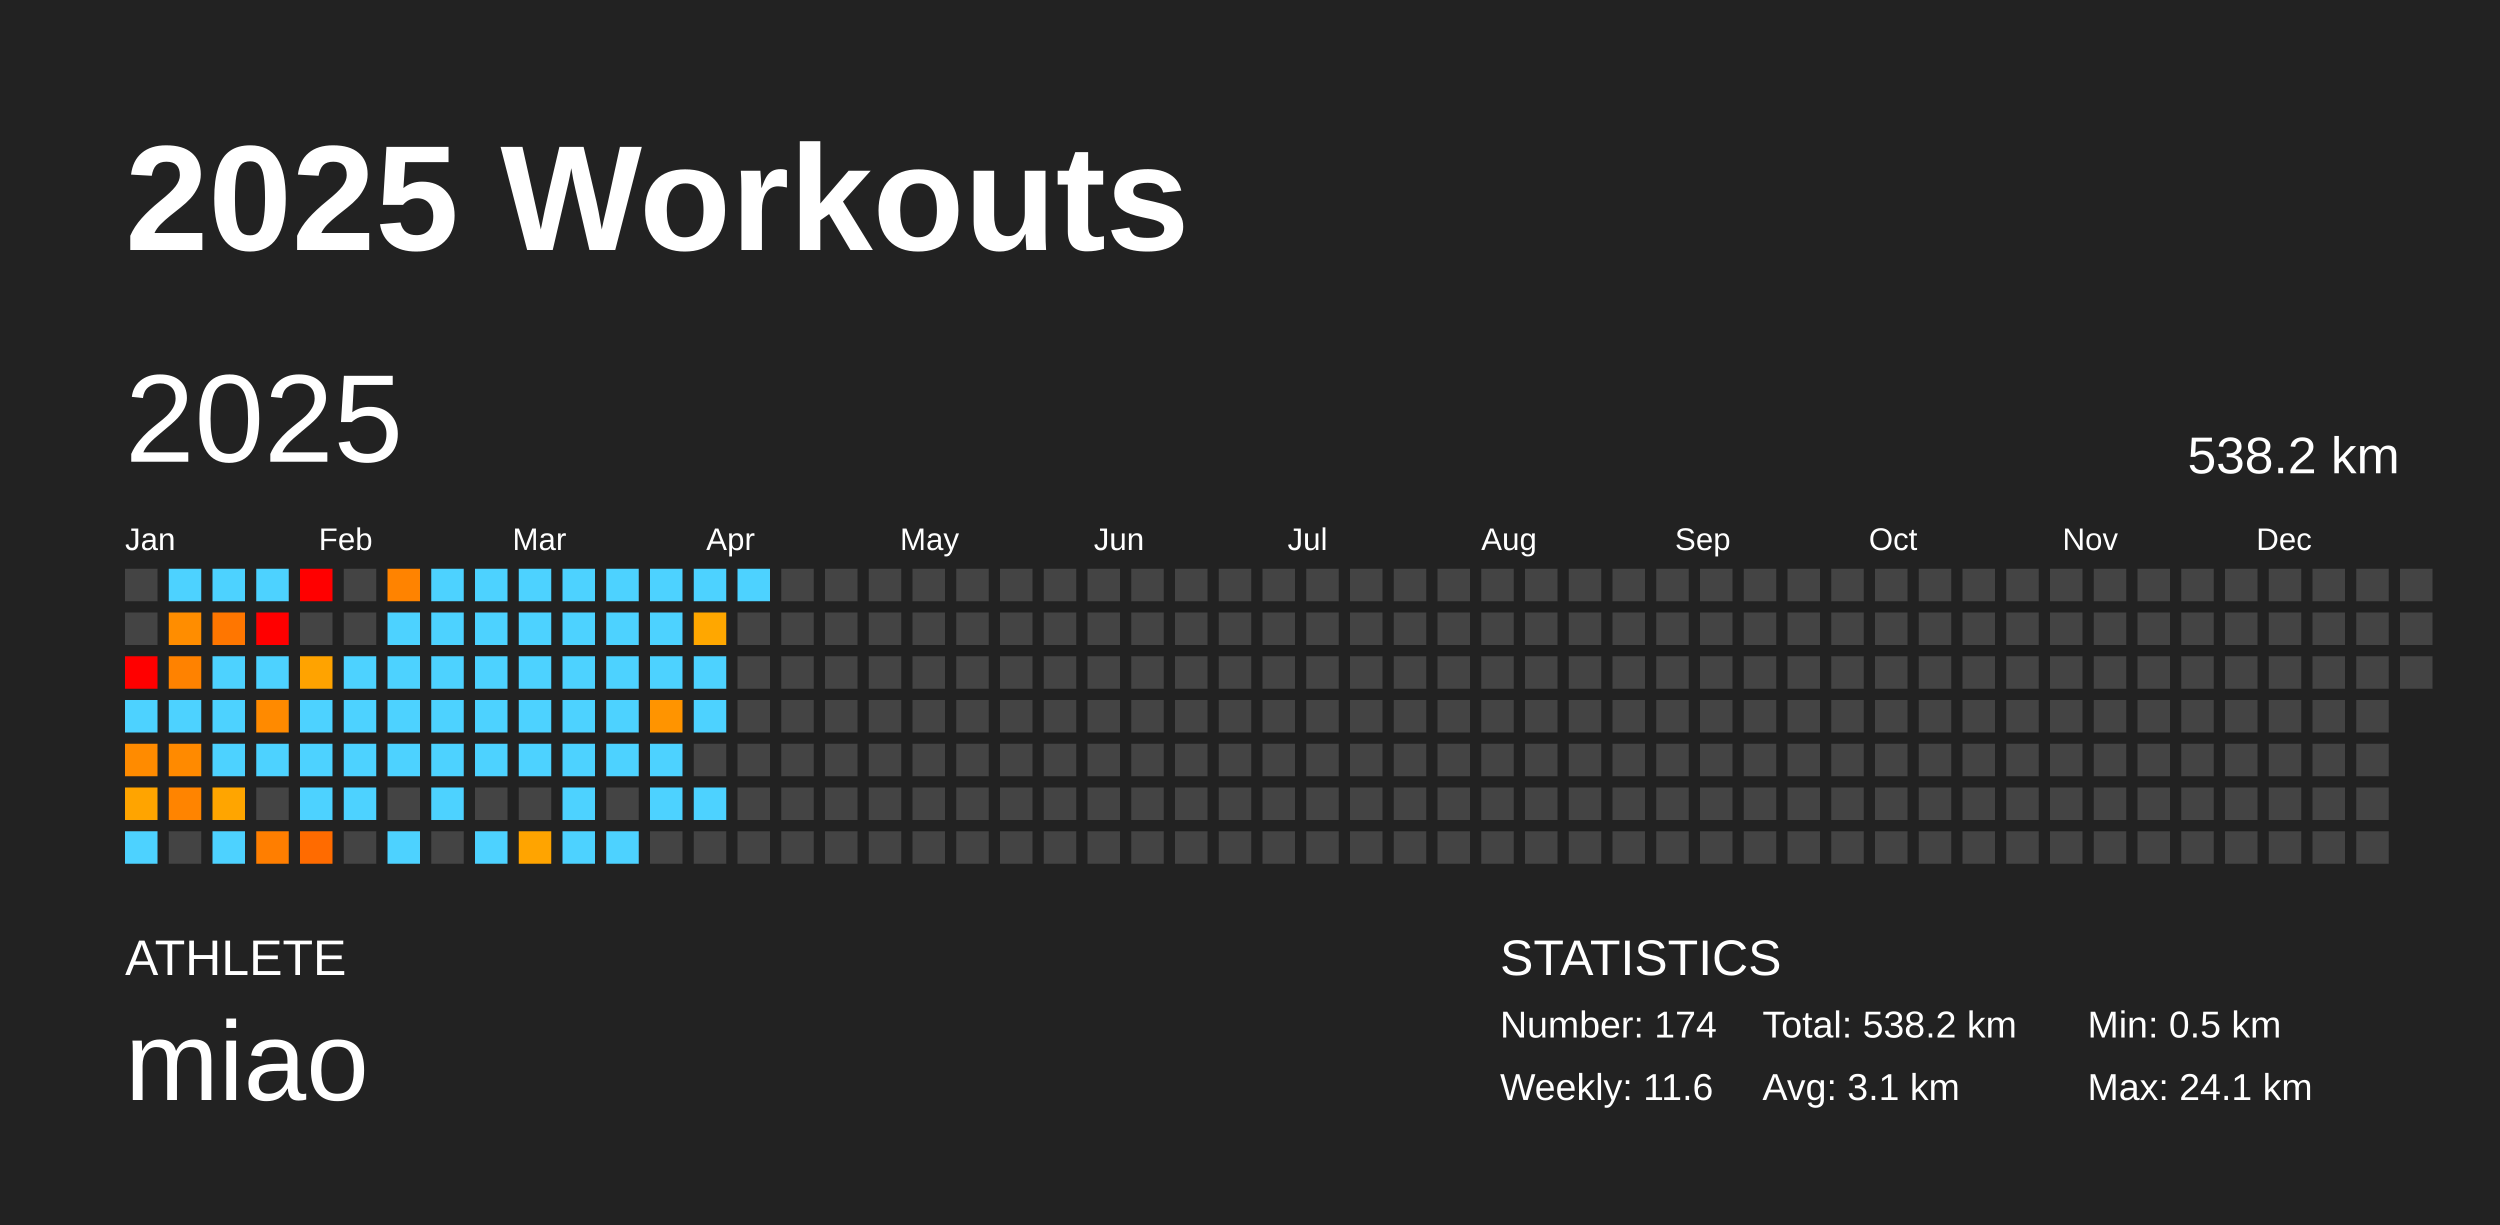
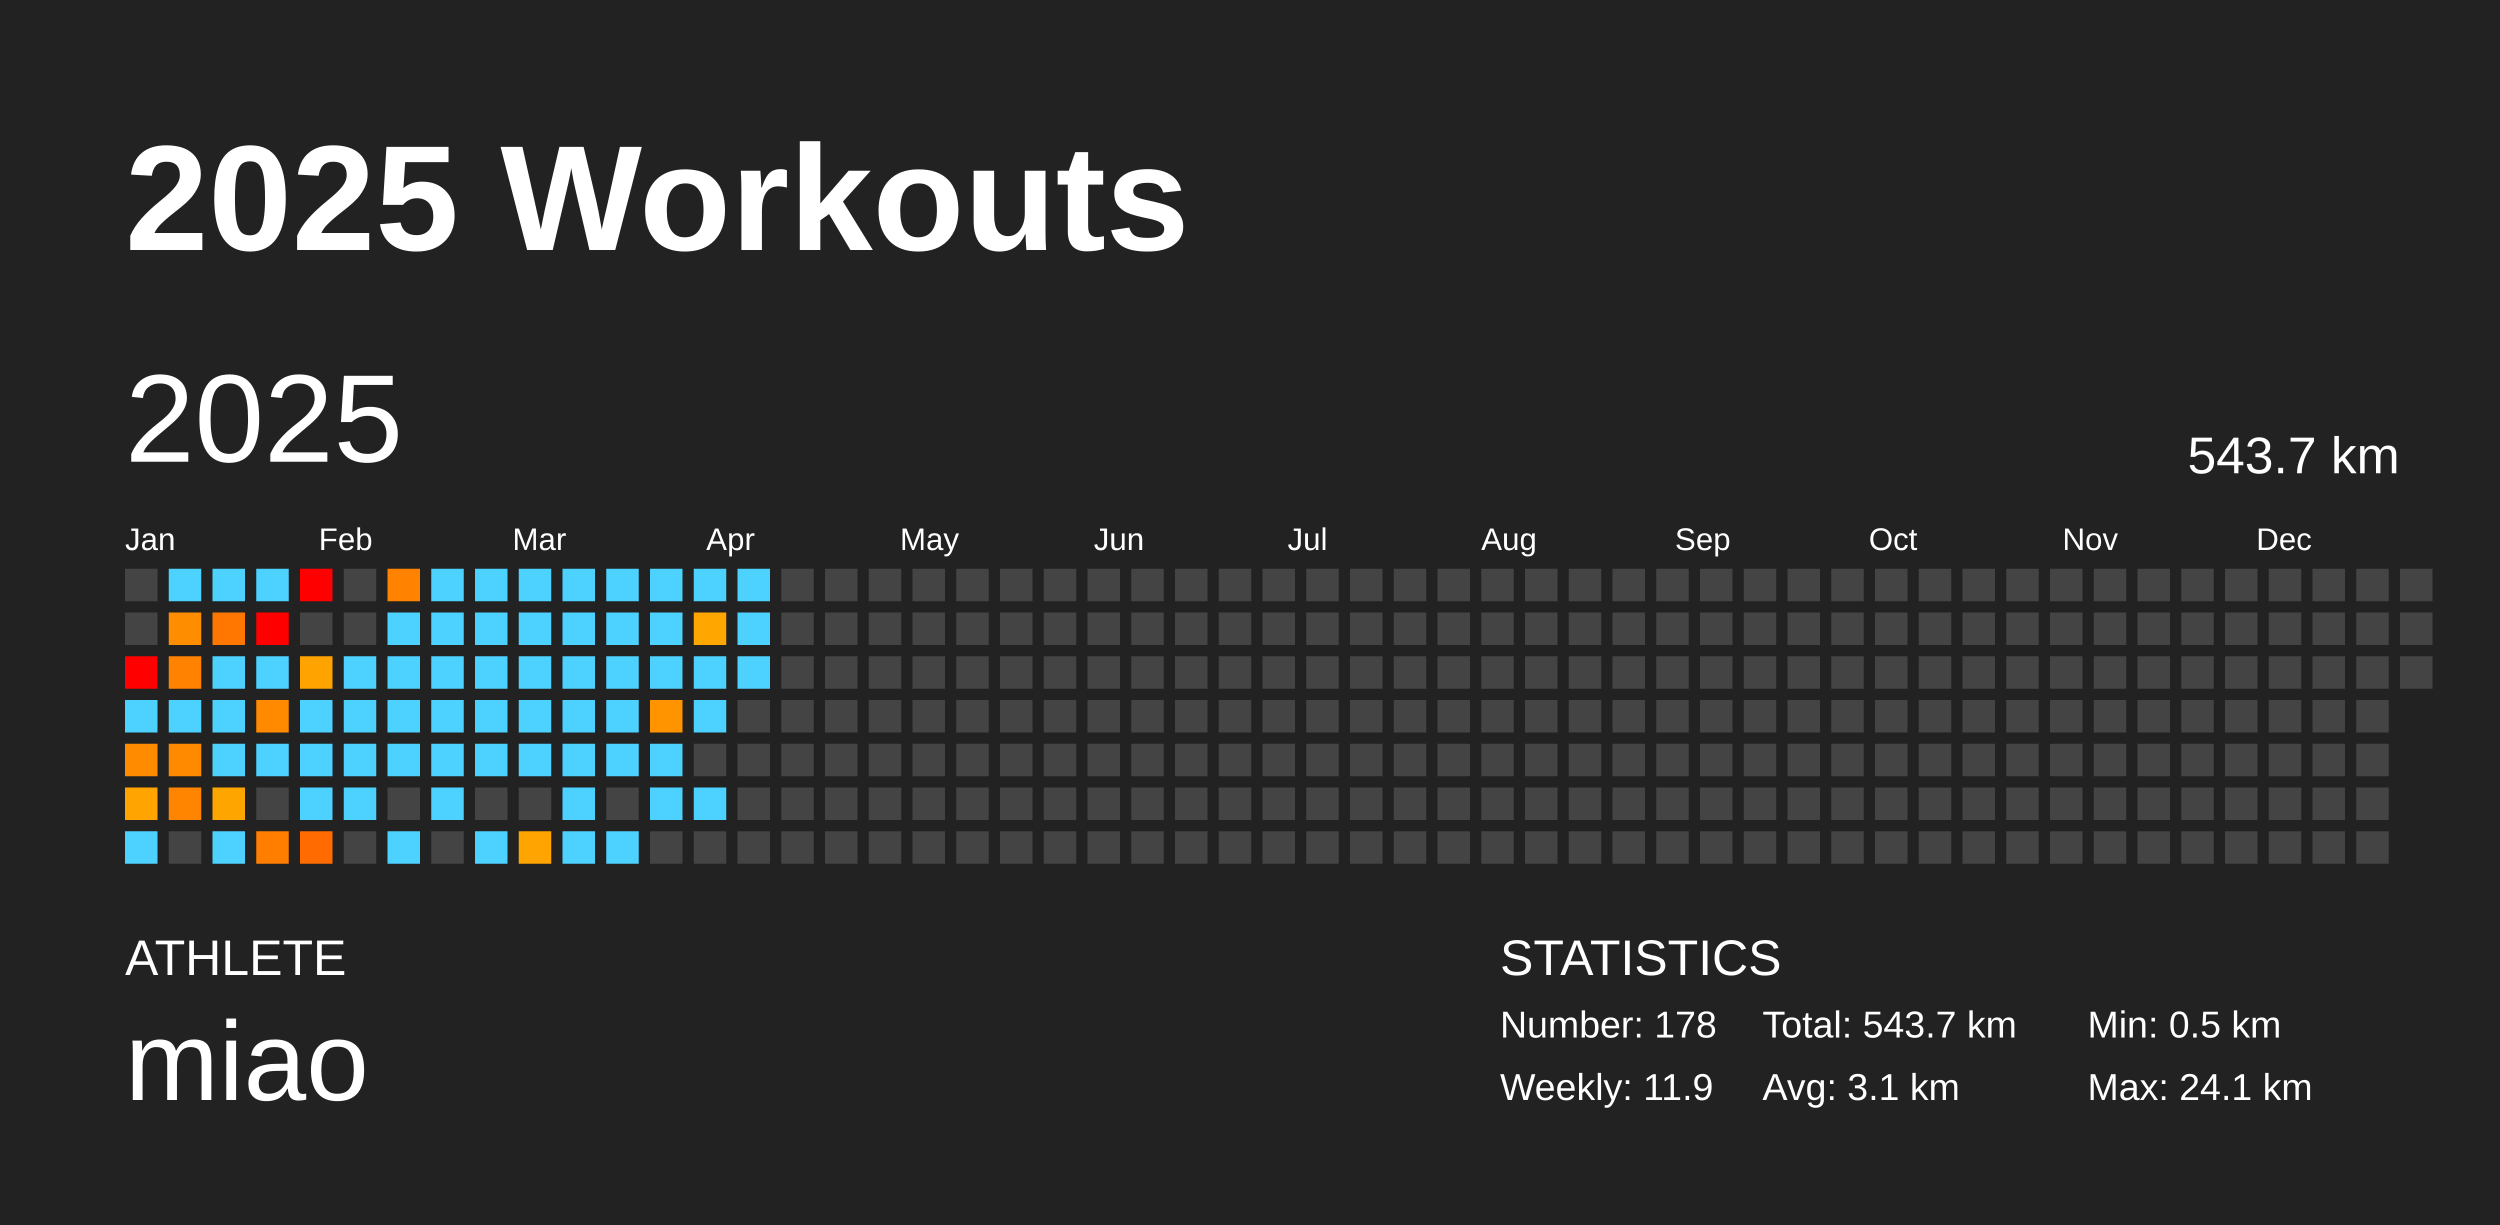
<svg xmlns="http://www.w3.org/2000/svg" baseProfile="full" height="98mm" version="1.1" viewBox="0,0,200,98" width="200mm">
  <defs />
  <rect fill="#222222" height="98" width="200" x="0" y="0" />
  <text fill="#FFFFFF" style="font-size:12px; font-family:Arial; font-weight:bold;" x="10" y="20">2025 Workouts</text>
  <text fill="#FFFFFF" style="font-size:4px; font-family:Arial" x="10" y="78">ATHLETE</text>
  <text fill="#FFFFFF" style="font-size:9px; font-family:Arial" x="10" y="88">miao</text>
  <text fill="#FFFFFF" style="font-size:4px; font-family:Arial" x="120" y="78">STATISTICS</text>
-   <text fill="#FFFFFF" style="font-size:3px; font-family:Arial" x="120" y="83">Number: 174</text>
-   <text fill="#FFFFFF" style="font-size:3px; font-family:Arial" x="120" y="88">Weekly: 11.6</text>
-   <text fill="#FFFFFF" style="font-size:3px; font-family:Arial" x="141" y="83">Total: 538.2 km</text>
+   <text fill="#FFFFFF" style="font-size:3px; font-family:Arial" x="120" y="83">Number: 178</text>
+   <text fill="#FFFFFF" style="font-size:3px; font-family:Arial" x="120" y="88">Weekly: 11.9</text>
+   <text fill="#FFFFFF" style="font-size:3px; font-family:Arial" x="141" y="83">Total: 543.7 km</text>
  <text fill="#FFFFFF" style="font-size:3px; font-family:Arial" x="141" y="88">Avg: 3.1 km</text>
  <text fill="#FFFFFF" style="font-size:3px; font-family:Arial" x="167" y="83">Min: 0.5 km</text>
  <text fill="#FFFFFF" style="font-size:3px; font-family:Arial" x="167" y="88">Max: 24.1 km</text>
  <text dominant-baseline="hanging" fill="#FFFFFF" style="font-size:10.0px; font-family:Arial;" x="10" y="30">2025</text>
-   <text dominant-baseline="hanging" fill="#FFFFFF" style="font-size:4.125px; font-family:Arial;" x="175" y="35">538.2 km</text>
+   <text dominant-baseline="hanging" fill="#FFFFFF" style="font-size:4.125px; font-family:Arial;" x="175" y="35">543.7 km</text>
  <text fill="#FFFFFF" style="font-size:2.5px; font-family:Arial" x="10.0" y="44">Jan</text>
  <text fill="#FFFFFF" style="font-size:2.5px; font-family:Arial" x="25.5" y="44">Feb</text>
  <text fill="#FFFFFF" style="font-size:2.5px; font-family:Arial" x="41.0" y="44">Mar</text>
  <text fill="#FFFFFF" style="font-size:2.5px; font-family:Arial" x="56.5" y="44">Apr</text>
  <text fill="#FFFFFF" style="font-size:2.5px; font-family:Arial" x="72.0" y="44">May</text>
  <text fill="#FFFFFF" style="font-size:2.5px; font-family:Arial" x="87.5" y="44">Jun</text>
  <text fill="#FFFFFF" style="font-size:2.5px; font-family:Arial" x="103.0" y="44">Jul</text>
  <text fill="#FFFFFF" style="font-size:2.5px; font-family:Arial" x="118.5" y="44">Aug</text>
  <text fill="#FFFFFF" style="font-size:2.5px; font-family:Arial" x="134.0" y="44">Sep</text>
  <text fill="#FFFFFF" style="font-size:2.5px; font-family:Arial" x="149.5" y="44">Oct</text>
  <text fill="#FFFFFF" style="font-size:2.5px; font-family:Arial" x="165.0" y="44">Nov</text>
  <text fill="#FFFFFF" style="font-size:2.5px; font-family:Arial" x="180.5" y="44">Dec</text>
  <rect fill="#444444" height="2.6" width="2.6" x="10.0" y="45.5" />
  <rect fill="#444444" height="2.6" width="2.6" x="10.0" y="49.0" />
  <rect fill="red" height="2.6" width="2.6" x="10.0" y="52.5" />
  <rect fill="#4dd2ff" height="2.6" width="2.6" x="10.0" y="56.0" />
  <rect fill="#ff8b00" height="2.6" width="2.6" x="10.0" y="59.5" />
  <rect fill="#ffa400" height="2.6" width="2.6" x="10.0" y="63.0" />
  <rect fill="#4dd2ff" height="2.6" width="2.6" x="10.0" y="66.5" />
  <rect fill="#4dd2ff" height="2.6" width="2.6" x="13.5" y="45.5" />
  <rect fill="#ff8d00" height="2.6" width="2.6" x="13.5" y="49.0" />
  <rect fill="#ff8200" height="2.6" width="2.6" x="13.5" y="52.5" />
  <rect fill="#4dd2ff" height="2.6" width="2.6" x="13.5" y="56.0" />
  <rect fill="#ff8a00" height="2.6" width="2.6" x="13.5" y="59.5" />
  <rect fill="#ff8400" height="2.6" width="2.6" x="13.5" y="63.0" />
  <rect fill="#444444" height="2.6" width="2.6" x="13.5" y="66.5" />
  <rect fill="#4dd2ff" height="2.6" width="2.6" x="17.0" y="45.5" />
  <rect fill="#ff7600" height="2.6" width="2.6" x="17.0" y="49.0" />
  <rect fill="#4dd2ff" height="2.6" width="2.6" x="17.0" y="52.5" />
  <rect fill="#4dd2ff" height="2.6" width="2.6" x="17.0" y="56.0" />
  <rect fill="#4dd2ff" height="2.6" width="2.6" x="17.0" y="59.5" />
  <rect fill="#ffa500" height="2.6" width="2.6" x="17.0" y="63.0" />
  <rect fill="#4dd2ff" height="2.6" width="2.6" x="17.0" y="66.5" />
  <rect fill="#4dd2ff" height="2.6" width="2.6" x="20.5" y="45.5" />
  <rect fill="red" height="2.6" width="2.6" x="20.5" y="49.0" />
  <rect fill="#4dd2ff" height="2.6" width="2.6" x="20.5" y="52.5" />
  <rect fill="#ff8a00" height="2.6" width="2.6" x="20.5" y="56.0" />
  <rect fill="#4dd2ff" height="2.6" width="2.6" x="20.5" y="59.5" />
  <rect fill="#444444" height="2.6" width="2.6" x="20.5" y="63.0" />
  <rect fill="#ff7e00" height="2.6" width="2.6" x="20.5" y="66.5" />
  <rect fill="red" height="2.6" width="2.6" x="24.0" y="45.5" />
  <rect fill="#444444" height="2.6" width="2.6" x="24.0" y="49.0" />
  <rect fill="#ffa300" height="2.6" width="2.6" x="24.0" y="52.5" />
  <rect fill="#4dd2ff" height="2.6" width="2.6" x="24.0" y="56.0" />
  <rect fill="#4dd2ff" height="2.6" width="2.6" x="24.0" y="59.5" />
  <rect fill="#4dd2ff" height="2.6" width="2.6" x="24.0" y="63.0" />
  <rect fill="#ff6b00" height="2.6" width="2.6" x="24.0" y="66.5" />
  <rect fill="#444444" height="2.6" width="2.6" x="27.5" y="45.5" />
  <rect fill="#444444" height="2.6" width="2.6" x="27.5" y="49.0" />
  <rect fill="#4dd2ff" height="2.6" width="2.6" x="27.5" y="52.5" />
  <rect fill="#4dd2ff" height="2.6" width="2.6" x="27.5" y="56.0" />
  <rect fill="#4dd2ff" height="2.6" width="2.6" x="27.5" y="59.5" />
  <rect fill="#4dd2ff" height="2.6" width="2.6" x="27.5" y="63.0" />
  <rect fill="#444444" height="2.6" width="2.6" x="27.5" y="66.5" />
  <rect fill="#ff8300" height="2.6" width="2.6" x="31.0" y="45.5" />
  <rect fill="#4dd2ff" height="2.6" width="2.6" x="31.0" y="49.0" />
  <rect fill="#4dd2ff" height="2.6" width="2.6" x="31.0" y="52.5" />
  <rect fill="#4dd2ff" height="2.6" width="2.6" x="31.0" y="56.0" />
  <rect fill="#4dd2ff" height="2.6" width="2.6" x="31.0" y="59.5" />
  <rect fill="#444444" height="2.6" width="2.6" x="31.0" y="63.0" />
  <rect fill="#4dd2ff" height="2.6" width="2.6" x="31.0" y="66.5" />
  <rect fill="#4dd2ff" height="2.6" width="2.6" x="34.5" y="45.5" />
  <rect fill="#4dd2ff" height="2.6" width="2.6" x="34.5" y="49.0" />
  <rect fill="#4dd2ff" height="2.6" width="2.6" x="34.5" y="52.5" />
  <rect fill="#4dd2ff" height="2.6" width="2.6" x="34.5" y="56.0" />
  <rect fill="#4dd2ff" height="2.6" width="2.6" x="34.5" y="59.5" />
  <rect fill="#4dd2ff" height="2.6" width="2.6" x="34.5" y="63.0" />
  <rect fill="#444444" height="2.6" width="2.6" x="34.5" y="66.5" />
  <rect fill="#4dd2ff" height="2.6" width="2.6" x="38.0" y="45.5" />
  <rect fill="#4dd2ff" height="2.6" width="2.6" x="38.0" y="49.0" />
  <rect fill="#4dd2ff" height="2.6" width="2.6" x="38.0" y="52.5" />
  <rect fill="#4dd2ff" height="2.6" width="2.6" x="38.0" y="56.0" />
  <rect fill="#4dd2ff" height="2.6" width="2.6" x="38.0" y="59.5" />
  <rect fill="#444444" height="2.6" width="2.6" x="38.0" y="63.0" />
  <rect fill="#4dd2ff" height="2.6" width="2.6" x="38.0" y="66.5" />
  <rect fill="#4dd2ff" height="2.6" width="2.6" x="41.5" y="45.5" />
  <rect fill="#4dd2ff" height="2.6" width="2.6" x="41.5" y="49.0" />
  <rect fill="#4dd2ff" height="2.6" width="2.6" x="41.5" y="52.5" />
  <rect fill="#4dd2ff" height="2.6" width="2.6" x="41.5" y="56.0" />
  <rect fill="#4dd2ff" height="2.6" width="2.6" x="41.5" y="59.5" />
  <rect fill="#444444" height="2.6" width="2.6" x="41.5" y="63.0" />
  <rect fill="#ffa400" height="2.6" width="2.6" x="41.5" y="66.5" />
  <rect fill="#4dd2ff" height="2.6" width="2.6" x="45.0" y="45.5" />
  <rect fill="#4dd2ff" height="2.6" width="2.6" x="45.0" y="49.0" />
  <rect fill="#4dd2ff" height="2.6" width="2.6" x="45.0" y="52.5" />
  <rect fill="#4dd2ff" height="2.6" width="2.6" x="45.0" y="56.0" />
  <rect fill="#4dd2ff" height="2.6" width="2.6" x="45.0" y="59.5" />
  <rect fill="#4dd2ff" height="2.6" width="2.6" x="45.0" y="63.0" />
  <rect fill="#4dd2ff" height="2.6" width="2.6" x="45.0" y="66.5" />
  <rect fill="#4dd2ff" height="2.6" width="2.6" x="48.5" y="45.5" />
  <rect fill="#4dd2ff" height="2.6" width="2.6" x="48.5" y="49.0" />
  <rect fill="#4dd2ff" height="2.6" width="2.6" x="48.5" y="52.5" />
  <rect fill="#4dd2ff" height="2.6" width="2.6" x="48.5" y="56.0" />
  <rect fill="#4dd2ff" height="2.6" width="2.6" x="48.5" y="59.5" />
  <rect fill="#444444" height="2.6" width="2.6" x="48.5" y="63.0" />
  <rect fill="#4dd2ff" height="2.6" width="2.6" x="48.5" y="66.5" />
  <rect fill="#4dd2ff" height="2.6" width="2.6" x="52.0" y="45.5" />
  <rect fill="#4dd2ff" height="2.6" width="2.6" x="52.0" y="49.0" />
  <rect fill="#4dd2ff" height="2.6" width="2.6" x="52.0" y="52.5" />
  <rect fill="#ff9400" height="2.6" width="2.6" x="52.0" y="56.0" />
  <rect fill="#4dd2ff" height="2.6" width="2.6" x="52.0" y="59.5" />
  <rect fill="#4dd2ff" height="2.6" width="2.6" x="52.0" y="63.0" />
  <rect fill="#444444" height="2.6" width="2.6" x="52.0" y="66.5" />
  <rect fill="#4dd2ff" height="2.6" width="2.6" x="55.5" y="45.5" />
  <rect fill="#ffa700" height="2.6" width="2.6" x="55.5" y="49.0" />
  <rect fill="#4dd2ff" height="2.6" width="2.6" x="55.5" y="52.5" />
  <rect fill="#4dd2ff" height="2.6" width="2.6" x="55.5" y="56.0" />
  <rect fill="#444444" height="2.6" width="2.6" x="55.5" y="59.5" />
  <rect fill="#4dd2ff" height="2.6" width="2.6" x="55.5" y="63.0" />
  <rect fill="#444444" height="2.6" width="2.6" x="55.5" y="66.5" />
  <rect fill="#4dd2ff" height="2.6" width="2.6" x="59.0" y="45.5" />
-   <rect fill="#444444" height="2.6" width="2.6" x="59.0" y="49.0" />
-   <rect fill="#444444" height="2.6" width="2.6" x="59.0" y="52.5" />
+   <rect fill="#4dd2ff" height="2.6" width="2.6" x="59.0" y="49.0" />
+   <rect fill="#4dd2ff" height="2.6" width="2.6" x="59.0" y="52.5" />
  <rect fill="#444444" height="2.6" width="2.6" x="59.0" y="56.0" />
  <rect fill="#444444" height="2.6" width="2.6" x="59.0" y="59.5" />
  <rect fill="#444444" height="2.6" width="2.6" x="59.0" y="63.0" />
  <rect fill="#444444" height="2.6" width="2.6" x="59.0" y="66.5" />
  <rect fill="#444444" height="2.6" width="2.6" x="62.5" y="45.5" />
  <rect fill="#444444" height="2.6" width="2.6" x="62.5" y="49.0" />
  <rect fill="#444444" height="2.6" width="2.6" x="62.5" y="52.5" />
  <rect fill="#444444" height="2.6" width="2.6" x="62.5" y="56.0" />
  <rect fill="#444444" height="2.6" width="2.6" x="62.5" y="59.5" />
  <rect fill="#444444" height="2.6" width="2.6" x="62.5" y="63.0" />
  <rect fill="#444444" height="2.6" width="2.6" x="62.5" y="66.5" />
  <rect fill="#444444" height="2.6" width="2.6" x="66.0" y="45.5" />
  <rect fill="#444444" height="2.6" width="2.6" x="66.0" y="49.0" />
  <rect fill="#444444" height="2.6" width="2.6" x="66.0" y="52.5" />
  <rect fill="#444444" height="2.6" width="2.6" x="66.0" y="56.0" />
  <rect fill="#444444" height="2.6" width="2.6" x="66.0" y="59.5" />
  <rect fill="#444444" height="2.6" width="2.6" x="66.0" y="63.0" />
  <rect fill="#444444" height="2.6" width="2.6" x="66.0" y="66.5" />
  <rect fill="#444444" height="2.6" width="2.6" x="69.5" y="45.5" />
  <rect fill="#444444" height="2.6" width="2.6" x="69.5" y="49.0" />
  <rect fill="#444444" height="2.6" width="2.6" x="69.5" y="52.5" />
  <rect fill="#444444" height="2.6" width="2.6" x="69.5" y="56.0" />
  <rect fill="#444444" height="2.6" width="2.6" x="69.5" y="59.5" />
  <rect fill="#444444" height="2.6" width="2.6" x="69.5" y="63.0" />
  <rect fill="#444444" height="2.6" width="2.6" x="69.5" y="66.5" />
  <rect fill="#444444" height="2.6" width="2.6" x="73.0" y="45.5" />
  <rect fill="#444444" height="2.6" width="2.6" x="73.0" y="49.0" />
  <rect fill="#444444" height="2.6" width="2.6" x="73.0" y="52.5" />
  <rect fill="#444444" height="2.6" width="2.6" x="73.0" y="56.0" />
  <rect fill="#444444" height="2.6" width="2.6" x="73.0" y="59.5" />
  <rect fill="#444444" height="2.6" width="2.6" x="73.0" y="63.0" />
  <rect fill="#444444" height="2.6" width="2.6" x="73.0" y="66.5" />
  <rect fill="#444444" height="2.6" width="2.6" x="76.5" y="45.5" />
  <rect fill="#444444" height="2.6" width="2.6" x="76.5" y="49.0" />
  <rect fill="#444444" height="2.6" width="2.6" x="76.5" y="52.5" />
  <rect fill="#444444" height="2.6" width="2.6" x="76.5" y="56.0" />
  <rect fill="#444444" height="2.6" width="2.6" x="76.5" y="59.5" />
  <rect fill="#444444" height="2.6" width="2.6" x="76.5" y="63.0" />
  <rect fill="#444444" height="2.6" width="2.6" x="76.5" y="66.5" />
  <rect fill="#444444" height="2.6" width="2.6" x="80.0" y="45.5" />
  <rect fill="#444444" height="2.6" width="2.6" x="80.0" y="49.0" />
  <rect fill="#444444" height="2.6" width="2.6" x="80.0" y="52.5" />
  <rect fill="#444444" height="2.6" width="2.6" x="80.0" y="56.0" />
  <rect fill="#444444" height="2.6" width="2.6" x="80.0" y="59.5" />
  <rect fill="#444444" height="2.6" width="2.6" x="80.0" y="63.0" />
  <rect fill="#444444" height="2.6" width="2.6" x="80.0" y="66.5" />
  <rect fill="#444444" height="2.6" width="2.6" x="83.5" y="45.5" />
  <rect fill="#444444" height="2.6" width="2.6" x="83.5" y="49.0" />
  <rect fill="#444444" height="2.6" width="2.6" x="83.5" y="52.5" />
  <rect fill="#444444" height="2.6" width="2.6" x="83.5" y="56.0" />
  <rect fill="#444444" height="2.6" width="2.6" x="83.5" y="59.5" />
  <rect fill="#444444" height="2.6" width="2.6" x="83.5" y="63.0" />
  <rect fill="#444444" height="2.6" width="2.6" x="83.5" y="66.5" />
  <rect fill="#444444" height="2.6" width="2.6" x="87.0" y="45.5" />
  <rect fill="#444444" height="2.6" width="2.6" x="87.0" y="49.0" />
  <rect fill="#444444" height="2.6" width="2.6" x="87.0" y="52.5" />
  <rect fill="#444444" height="2.6" width="2.6" x="87.0" y="56.0" />
  <rect fill="#444444" height="2.6" width="2.6" x="87.0" y="59.5" />
  <rect fill="#444444" height="2.6" width="2.6" x="87.0" y="63.0" />
  <rect fill="#444444" height="2.6" width="2.6" x="87.0" y="66.5" />
  <rect fill="#444444" height="2.6" width="2.6" x="90.5" y="45.5" />
  <rect fill="#444444" height="2.6" width="2.6" x="90.5" y="49.0" />
  <rect fill="#444444" height="2.6" width="2.6" x="90.5" y="52.5" />
  <rect fill="#444444" height="2.6" width="2.6" x="90.5" y="56.0" />
  <rect fill="#444444" height="2.6" width="2.6" x="90.5" y="59.5" />
  <rect fill="#444444" height="2.6" width="2.6" x="90.5" y="63.0" />
  <rect fill="#444444" height="2.6" width="2.6" x="90.5" y="66.5" />
  <rect fill="#444444" height="2.6" width="2.6" x="94.0" y="45.5" />
  <rect fill="#444444" height="2.6" width="2.6" x="94.0" y="49.0" />
  <rect fill="#444444" height="2.6" width="2.6" x="94.0" y="52.5" />
  <rect fill="#444444" height="2.6" width="2.6" x="94.0" y="56.0" />
  <rect fill="#444444" height="2.6" width="2.6" x="94.0" y="59.5" />
  <rect fill="#444444" height="2.6" width="2.6" x="94.0" y="63.0" />
  <rect fill="#444444" height="2.6" width="2.6" x="94.0" y="66.5" />
  <rect fill="#444444" height="2.6" width="2.6" x="97.5" y="45.5" />
  <rect fill="#444444" height="2.6" width="2.6" x="97.5" y="49.0" />
  <rect fill="#444444" height="2.6" width="2.6" x="97.5" y="52.5" />
  <rect fill="#444444" height="2.6" width="2.6" x="97.5" y="56.0" />
  <rect fill="#444444" height="2.6" width="2.6" x="97.5" y="59.5" />
  <rect fill="#444444" height="2.6" width="2.6" x="97.5" y="63.0" />
  <rect fill="#444444" height="2.6" width="2.6" x="97.5" y="66.5" />
  <rect fill="#444444" height="2.6" width="2.6" x="101.0" y="45.5" />
  <rect fill="#444444" height="2.6" width="2.6" x="101.0" y="49.0" />
  <rect fill="#444444" height="2.6" width="2.6" x="101.0" y="52.5" />
  <rect fill="#444444" height="2.6" width="2.6" x="101.0" y="56.0" />
  <rect fill="#444444" height="2.6" width="2.6" x="101.0" y="59.5" />
  <rect fill="#444444" height="2.6" width="2.6" x="101.0" y="63.0" />
  <rect fill="#444444" height="2.6" width="2.6" x="101.0" y="66.5" />
  <rect fill="#444444" height="2.6" width="2.6" x="104.5" y="45.5" />
  <rect fill="#444444" height="2.6" width="2.6" x="104.5" y="49.0" />
  <rect fill="#444444" height="2.6" width="2.6" x="104.5" y="52.5" />
  <rect fill="#444444" height="2.6" width="2.6" x="104.5" y="56.0" />
  <rect fill="#444444" height="2.6" width="2.6" x="104.5" y="59.5" />
  <rect fill="#444444" height="2.6" width="2.6" x="104.5" y="63.0" />
  <rect fill="#444444" height="2.6" width="2.6" x="104.5" y="66.5" />
  <rect fill="#444444" height="2.6" width="2.6" x="108.0" y="45.5" />
  <rect fill="#444444" height="2.6" width="2.6" x="108.0" y="49.0" />
  <rect fill="#444444" height="2.6" width="2.6" x="108.0" y="52.5" />
  <rect fill="#444444" height="2.6" width="2.6" x="108.0" y="56.0" />
  <rect fill="#444444" height="2.6" width="2.6" x="108.0" y="59.5" />
  <rect fill="#444444" height="2.6" width="2.6" x="108.0" y="63.0" />
  <rect fill="#444444" height="2.6" width="2.6" x="108.0" y="66.5" />
  <rect fill="#444444" height="2.6" width="2.6" x="111.5" y="45.5" />
  <rect fill="#444444" height="2.6" width="2.6" x="111.5" y="49.0" />
  <rect fill="#444444" height="2.6" width="2.6" x="111.5" y="52.5" />
  <rect fill="#444444" height="2.6" width="2.6" x="111.5" y="56.0" />
  <rect fill="#444444" height="2.6" width="2.6" x="111.5" y="59.5" />
  <rect fill="#444444" height="2.6" width="2.6" x="111.5" y="63.0" />
  <rect fill="#444444" height="2.6" width="2.6" x="111.5" y="66.5" />
  <rect fill="#444444" height="2.6" width="2.6" x="115.0" y="45.5" />
  <rect fill="#444444" height="2.6" width="2.6" x="115.0" y="49.0" />
  <rect fill="#444444" height="2.6" width="2.6" x="115.0" y="52.5" />
  <rect fill="#444444" height="2.6" width="2.6" x="115.0" y="56.0" />
  <rect fill="#444444" height="2.6" width="2.6" x="115.0" y="59.5" />
  <rect fill="#444444" height="2.6" width="2.6" x="115.0" y="63.0" />
  <rect fill="#444444" height="2.6" width="2.6" x="115.0" y="66.5" />
  <rect fill="#444444" height="2.6" width="2.6" x="118.5" y="45.5" />
  <rect fill="#444444" height="2.6" width="2.6" x="118.5" y="49.0" />
  <rect fill="#444444" height="2.6" width="2.6" x="118.5" y="52.5" />
  <rect fill="#444444" height="2.6" width="2.6" x="118.5" y="56.0" />
  <rect fill="#444444" height="2.6" width="2.6" x="118.5" y="59.5" />
  <rect fill="#444444" height="2.6" width="2.6" x="118.5" y="63.0" />
  <rect fill="#444444" height="2.6" width="2.6" x="118.5" y="66.5" />
  <rect fill="#444444" height="2.6" width="2.6" x="122.0" y="45.5" />
  <rect fill="#444444" height="2.6" width="2.6" x="122.0" y="49.0" />
  <rect fill="#444444" height="2.6" width="2.6" x="122.0" y="52.5" />
  <rect fill="#444444" height="2.6" width="2.6" x="122.0" y="56.0" />
  <rect fill="#444444" height="2.6" width="2.6" x="122.0" y="59.5" />
  <rect fill="#444444" height="2.6" width="2.6" x="122.0" y="63.0" />
  <rect fill="#444444" height="2.6" width="2.6" x="122.0" y="66.5" />
  <rect fill="#444444" height="2.6" width="2.6" x="125.5" y="45.5" />
  <rect fill="#444444" height="2.6" width="2.6" x="125.5" y="49.0" />
  <rect fill="#444444" height="2.6" width="2.6" x="125.5" y="52.5" />
  <rect fill="#444444" height="2.6" width="2.6" x="125.5" y="56.0" />
  <rect fill="#444444" height="2.6" width="2.6" x="125.5" y="59.5" />
  <rect fill="#444444" height="2.6" width="2.6" x="125.5" y="63.0" />
  <rect fill="#444444" height="2.6" width="2.6" x="125.5" y="66.5" />
  <rect fill="#444444" height="2.6" width="2.6" x="129.0" y="45.5" />
  <rect fill="#444444" height="2.6" width="2.6" x="129.0" y="49.0" />
  <rect fill="#444444" height="2.6" width="2.6" x="129.0" y="52.5" />
  <rect fill="#444444" height="2.6" width="2.6" x="129.0" y="56.0" />
  <rect fill="#444444" height="2.6" width="2.6" x="129.0" y="59.5" />
  <rect fill="#444444" height="2.6" width="2.6" x="129.0" y="63.0" />
  <rect fill="#444444" height="2.6" width="2.6" x="129.0" y="66.5" />
  <rect fill="#444444" height="2.6" width="2.6" x="132.5" y="45.5" />
  <rect fill="#444444" height="2.6" width="2.6" x="132.5" y="49.0" />
  <rect fill="#444444" height="2.6" width="2.6" x="132.5" y="52.5" />
  <rect fill="#444444" height="2.6" width="2.6" x="132.5" y="56.0" />
  <rect fill="#444444" height="2.6" width="2.6" x="132.5" y="59.5" />
  <rect fill="#444444" height="2.6" width="2.6" x="132.5" y="63.0" />
  <rect fill="#444444" height="2.6" width="2.6" x="132.5" y="66.5" />
  <rect fill="#444444" height="2.6" width="2.6" x="136.0" y="45.5" />
  <rect fill="#444444" height="2.6" width="2.6" x="136.0" y="49.0" />
  <rect fill="#444444" height="2.6" width="2.6" x="136.0" y="52.5" />
  <rect fill="#444444" height="2.6" width="2.6" x="136.0" y="56.0" />
  <rect fill="#444444" height="2.6" width="2.6" x="136.0" y="59.5" />
  <rect fill="#444444" height="2.6" width="2.6" x="136.0" y="63.0" />
  <rect fill="#444444" height="2.6" width="2.6" x="136.0" y="66.5" />
  <rect fill="#444444" height="2.6" width="2.6" x="139.5" y="45.5" />
  <rect fill="#444444" height="2.6" width="2.6" x="139.5" y="49.0" />
  <rect fill="#444444" height="2.6" width="2.6" x="139.5" y="52.5" />
  <rect fill="#444444" height="2.6" width="2.6" x="139.5" y="56.0" />
  <rect fill="#444444" height="2.6" width="2.6" x="139.5" y="59.5" />
  <rect fill="#444444" height="2.6" width="2.6" x="139.5" y="63.0" />
  <rect fill="#444444" height="2.6" width="2.6" x="139.5" y="66.5" />
  <rect fill="#444444" height="2.6" width="2.6" x="143.0" y="45.5" />
  <rect fill="#444444" height="2.6" width="2.6" x="143.0" y="49.0" />
  <rect fill="#444444" height="2.6" width="2.6" x="143.0" y="52.5" />
  <rect fill="#444444" height="2.6" width="2.6" x="143.0" y="56.0" />
  <rect fill="#444444" height="2.6" width="2.6" x="143.0" y="59.5" />
  <rect fill="#444444" height="2.6" width="2.6" x="143.0" y="63.0" />
  <rect fill="#444444" height="2.6" width="2.6" x="143.0" y="66.5" />
  <rect fill="#444444" height="2.6" width="2.6" x="146.5" y="45.5" />
  <rect fill="#444444" height="2.6" width="2.6" x="146.5" y="49.0" />
  <rect fill="#444444" height="2.6" width="2.6" x="146.5" y="52.5" />
  <rect fill="#444444" height="2.6" width="2.6" x="146.5" y="56.0" />
  <rect fill="#444444" height="2.6" width="2.6" x="146.5" y="59.5" />
  <rect fill="#444444" height="2.6" width="2.6" x="146.5" y="63.0" />
  <rect fill="#444444" height="2.6" width="2.6" x="146.5" y="66.5" />
  <rect fill="#444444" height="2.6" width="2.6" x="150.0" y="45.5" />
  <rect fill="#444444" height="2.6" width="2.6" x="150.0" y="49.0" />
  <rect fill="#444444" height="2.6" width="2.6" x="150.0" y="52.5" />
  <rect fill="#444444" height="2.6" width="2.6" x="150.0" y="56.0" />
  <rect fill="#444444" height="2.6" width="2.6" x="150.0" y="59.5" />
  <rect fill="#444444" height="2.6" width="2.6" x="150.0" y="63.0" />
  <rect fill="#444444" height="2.6" width="2.6" x="150.0" y="66.5" />
  <rect fill="#444444" height="2.6" width="2.6" x="153.5" y="45.5" />
  <rect fill="#444444" height="2.6" width="2.6" x="153.5" y="49.0" />
  <rect fill="#444444" height="2.6" width="2.6" x="153.5" y="52.5" />
  <rect fill="#444444" height="2.6" width="2.6" x="153.5" y="56.0" />
  <rect fill="#444444" height="2.6" width="2.6" x="153.5" y="59.5" />
  <rect fill="#444444" height="2.6" width="2.6" x="153.5" y="63.0" />
  <rect fill="#444444" height="2.6" width="2.6" x="153.5" y="66.5" />
  <rect fill="#444444" height="2.6" width="2.6" x="157.0" y="45.5" />
  <rect fill="#444444" height="2.6" width="2.6" x="157.0" y="49.0" />
  <rect fill="#444444" height="2.6" width="2.6" x="157.0" y="52.5" />
  <rect fill="#444444" height="2.6" width="2.6" x="157.0" y="56.0" />
  <rect fill="#444444" height="2.6" width="2.6" x="157.0" y="59.5" />
  <rect fill="#444444" height="2.6" width="2.6" x="157.0" y="63.0" />
  <rect fill="#444444" height="2.6" width="2.6" x="157.0" y="66.5" />
  <rect fill="#444444" height="2.6" width="2.6" x="160.5" y="45.5" />
  <rect fill="#444444" height="2.6" width="2.6" x="160.5" y="49.0" />
  <rect fill="#444444" height="2.6" width="2.6" x="160.5" y="52.5" />
  <rect fill="#444444" height="2.6" width="2.6" x="160.5" y="56.0" />
  <rect fill="#444444" height="2.6" width="2.6" x="160.5" y="59.5" />
  <rect fill="#444444" height="2.6" width="2.6" x="160.5" y="63.0" />
  <rect fill="#444444" height="2.6" width="2.6" x="160.5" y="66.5" />
  <rect fill="#444444" height="2.6" width="2.6" x="164.0" y="45.5" />
  <rect fill="#444444" height="2.6" width="2.6" x="164.0" y="49.0" />
  <rect fill="#444444" height="2.6" width="2.6" x="164.0" y="52.5" />
  <rect fill="#444444" height="2.6" width="2.6" x="164.0" y="56.0" />
  <rect fill="#444444" height="2.6" width="2.6" x="164.0" y="59.5" />
  <rect fill="#444444" height="2.6" width="2.6" x="164.0" y="63.0" />
  <rect fill="#444444" height="2.6" width="2.6" x="164.0" y="66.5" />
  <rect fill="#444444" height="2.6" width="2.6" x="167.5" y="45.5" />
  <rect fill="#444444" height="2.6" width="2.6" x="167.5" y="49.0" />
  <rect fill="#444444" height="2.6" width="2.6" x="167.5" y="52.5" />
  <rect fill="#444444" height="2.6" width="2.6" x="167.5" y="56.0" />
  <rect fill="#444444" height="2.6" width="2.6" x="167.5" y="59.5" />
  <rect fill="#444444" height="2.6" width="2.6" x="167.5" y="63.0" />
  <rect fill="#444444" height="2.6" width="2.6" x="167.5" y="66.5" />
  <rect fill="#444444" height="2.6" width="2.6" x="171.0" y="45.5" />
  <rect fill="#444444" height="2.6" width="2.6" x="171.0" y="49.0" />
  <rect fill="#444444" height="2.6" width="2.6" x="171.0" y="52.5" />
  <rect fill="#444444" height="2.6" width="2.6" x="171.0" y="56.0" />
  <rect fill="#444444" height="2.6" width="2.6" x="171.0" y="59.5" />
  <rect fill="#444444" height="2.6" width="2.6" x="171.0" y="63.0" />
  <rect fill="#444444" height="2.6" width="2.6" x="171.0" y="66.5" />
  <rect fill="#444444" height="2.6" width="2.6" x="174.5" y="45.5" />
  <rect fill="#444444" height="2.6" width="2.6" x="174.5" y="49.0" />
  <rect fill="#444444" height="2.6" width="2.6" x="174.5" y="52.5" />
  <rect fill="#444444" height="2.6" width="2.6" x="174.5" y="56.0" />
  <rect fill="#444444" height="2.6" width="2.6" x="174.5" y="59.5" />
  <rect fill="#444444" height="2.6" width="2.6" x="174.5" y="63.0" />
  <rect fill="#444444" height="2.6" width="2.6" x="174.5" y="66.5" />
  <rect fill="#444444" height="2.6" width="2.6" x="178.0" y="45.5" />
  <rect fill="#444444" height="2.6" width="2.6" x="178.0" y="49.0" />
  <rect fill="#444444" height="2.6" width="2.6" x="178.0" y="52.5" />
  <rect fill="#444444" height="2.6" width="2.6" x="178.0" y="56.0" />
  <rect fill="#444444" height="2.6" width="2.6" x="178.0" y="59.5" />
  <rect fill="#444444" height="2.6" width="2.6" x="178.0" y="63.0" />
  <rect fill="#444444" height="2.6" width="2.6" x="178.0" y="66.5" />
  <rect fill="#444444" height="2.6" width="2.6" x="181.5" y="45.5" />
  <rect fill="#444444" height="2.6" width="2.6" x="181.5" y="49.0" />
  <rect fill="#444444" height="2.6" width="2.6" x="181.5" y="52.5" />
  <rect fill="#444444" height="2.6" width="2.6" x="181.5" y="56.0" />
  <rect fill="#444444" height="2.6" width="2.6" x="181.5" y="59.5" />
  <rect fill="#444444" height="2.6" width="2.6" x="181.5" y="63.0" />
  <rect fill="#444444" height="2.6" width="2.6" x="181.5" y="66.5" />
  <rect fill="#444444" height="2.6" width="2.6" x="185.0" y="45.5" />
  <rect fill="#444444" height="2.6" width="2.6" x="185.0" y="49.0" />
  <rect fill="#444444" height="2.6" width="2.6" x="185.0" y="52.5" />
  <rect fill="#444444" height="2.6" width="2.6" x="185.0" y="56.0" />
  <rect fill="#444444" height="2.6" width="2.6" x="185.0" y="59.5" />
  <rect fill="#444444" height="2.6" width="2.6" x="185.0" y="63.0" />
  <rect fill="#444444" height="2.6" width="2.6" x="185.0" y="66.5" />
  <rect fill="#444444" height="2.6" width="2.6" x="188.5" y="45.5" />
  <rect fill="#444444" height="2.6" width="2.6" x="188.5" y="49.0" />
  <rect fill="#444444" height="2.6" width="2.6" x="188.5" y="52.5" />
  <rect fill="#444444" height="2.6" width="2.6" x="188.5" y="56.0" />
  <rect fill="#444444" height="2.6" width="2.6" x="188.5" y="59.5" />
  <rect fill="#444444" height="2.6" width="2.6" x="188.5" y="63.0" />
  <rect fill="#444444" height="2.6" width="2.6" x="188.5" y="66.5" />
  <rect fill="#444444" height="2.6" width="2.6" x="192.0" y="45.5" />
  <rect fill="#444444" height="2.6" width="2.6" x="192.0" y="49.0" />
  <rect fill="#444444" height="2.6" width="2.6" x="192.0" y="52.5" />
</svg>
